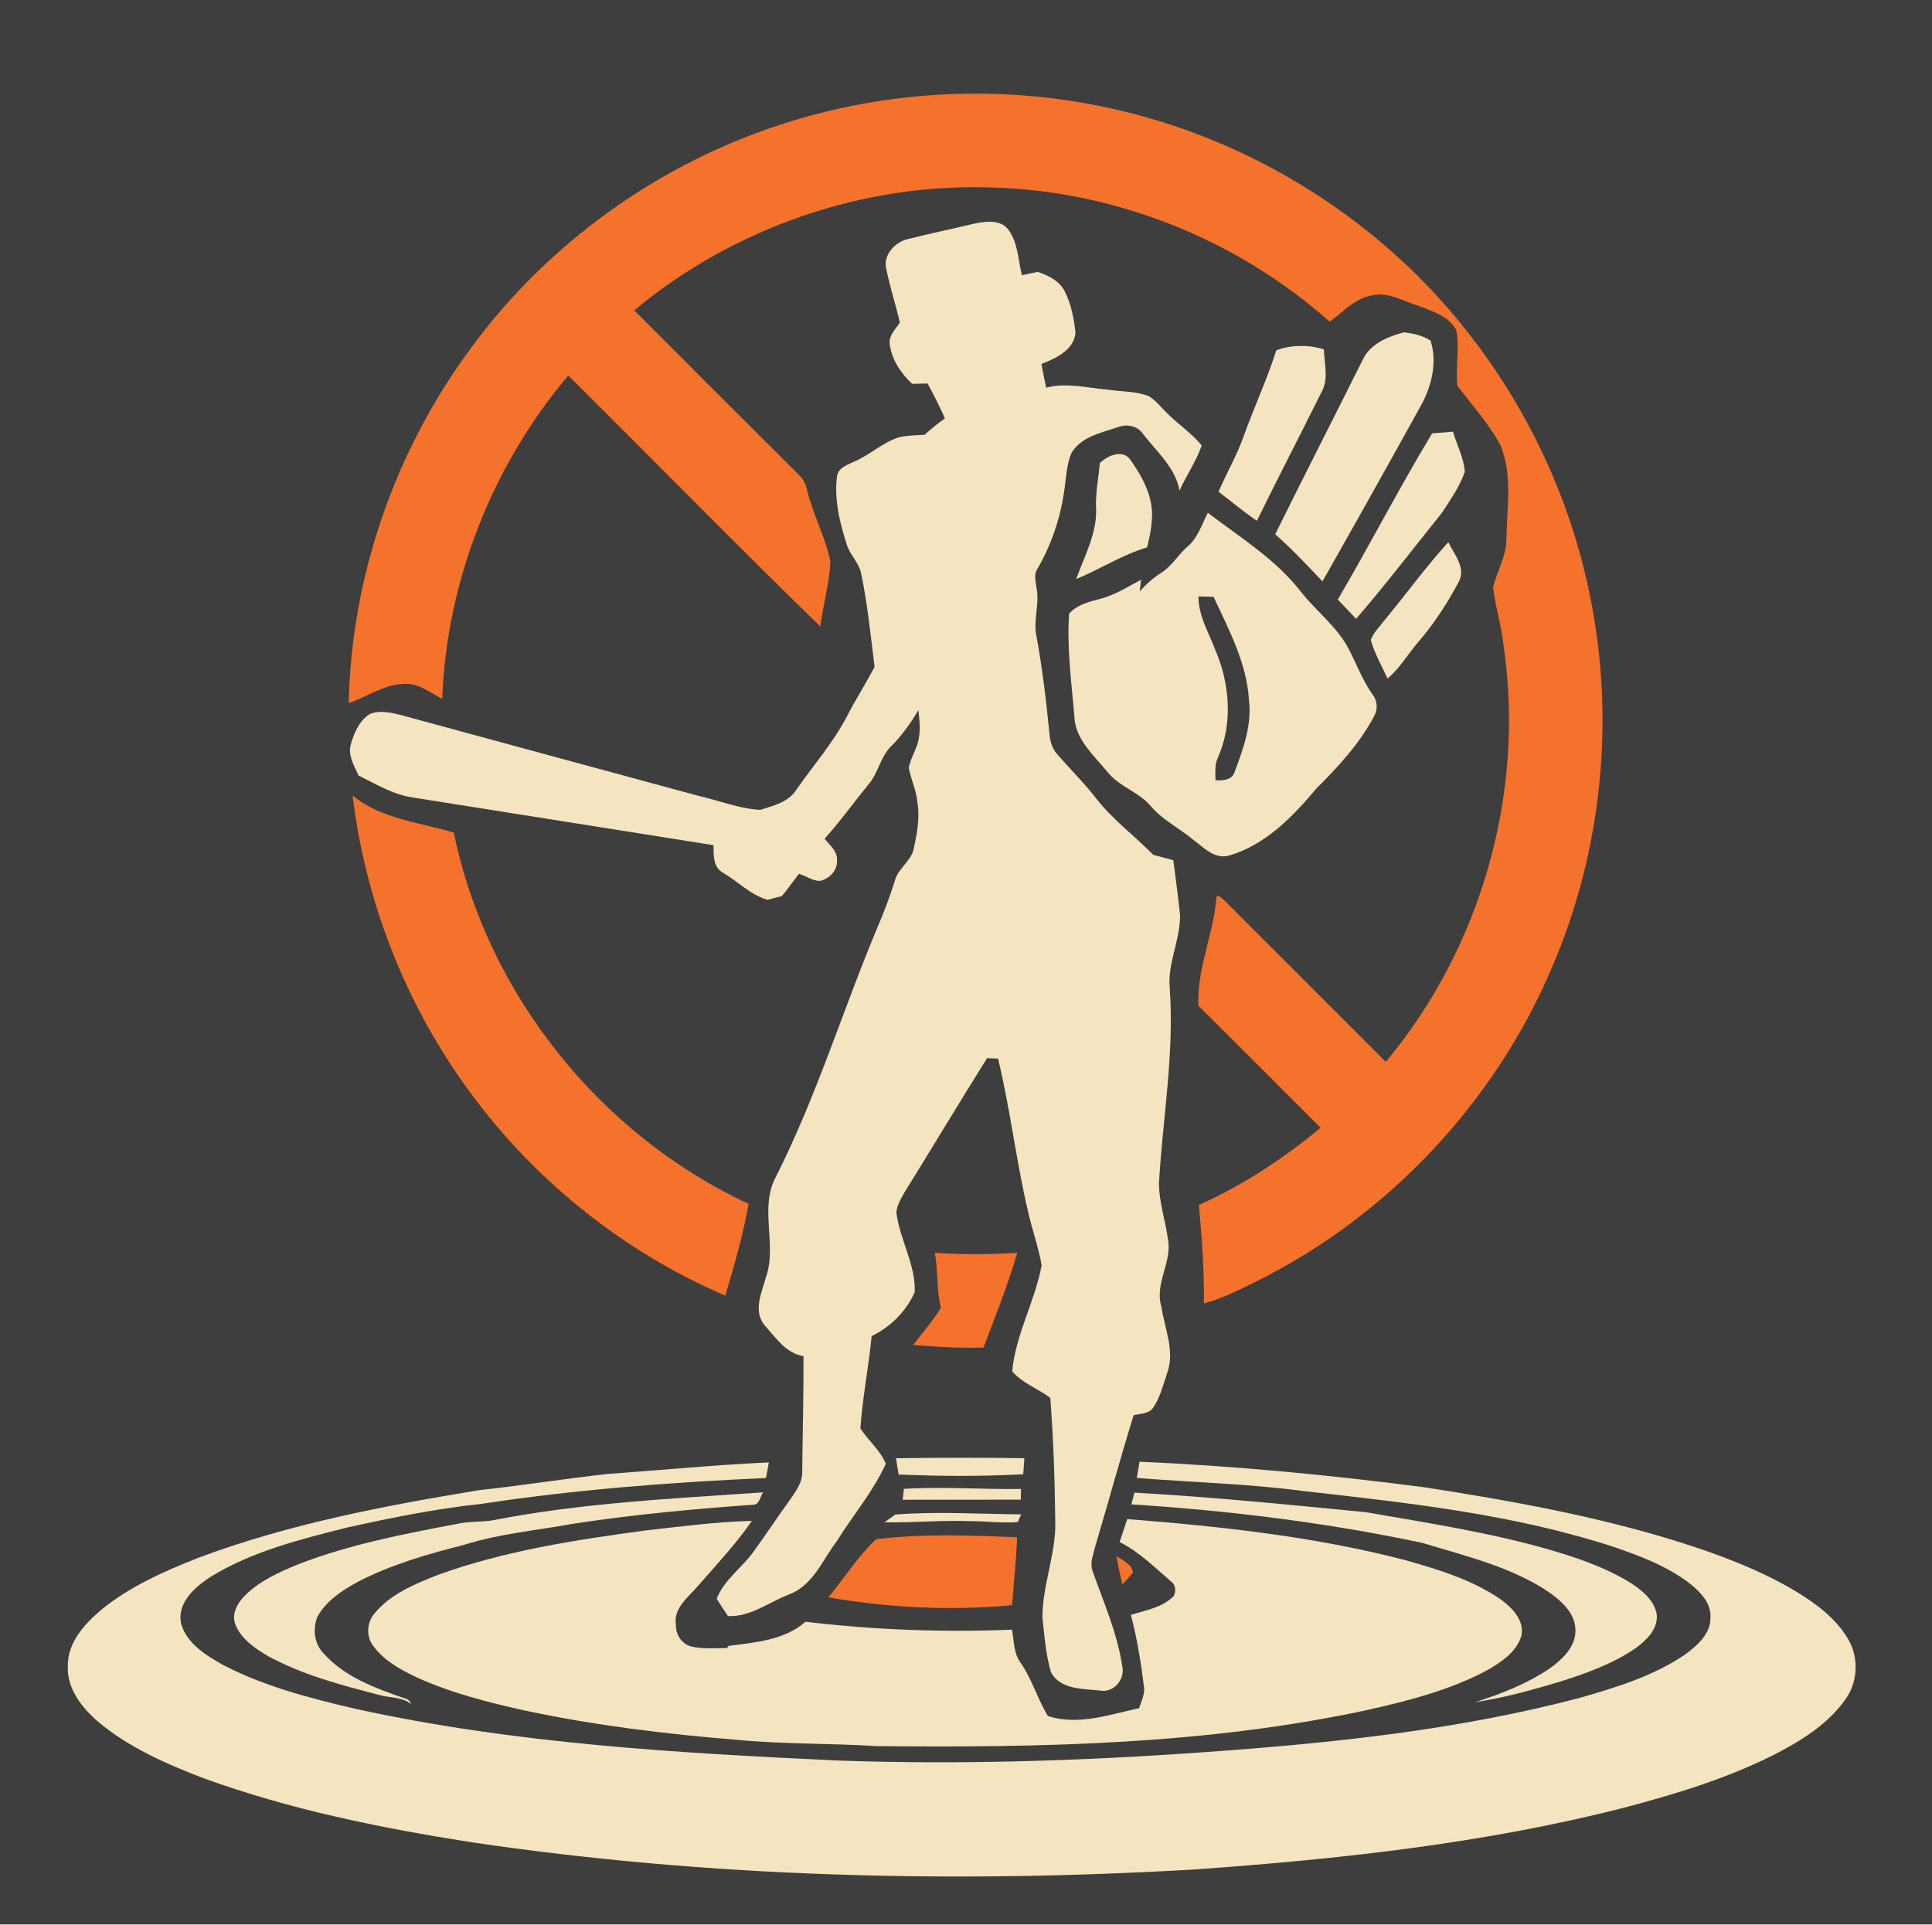
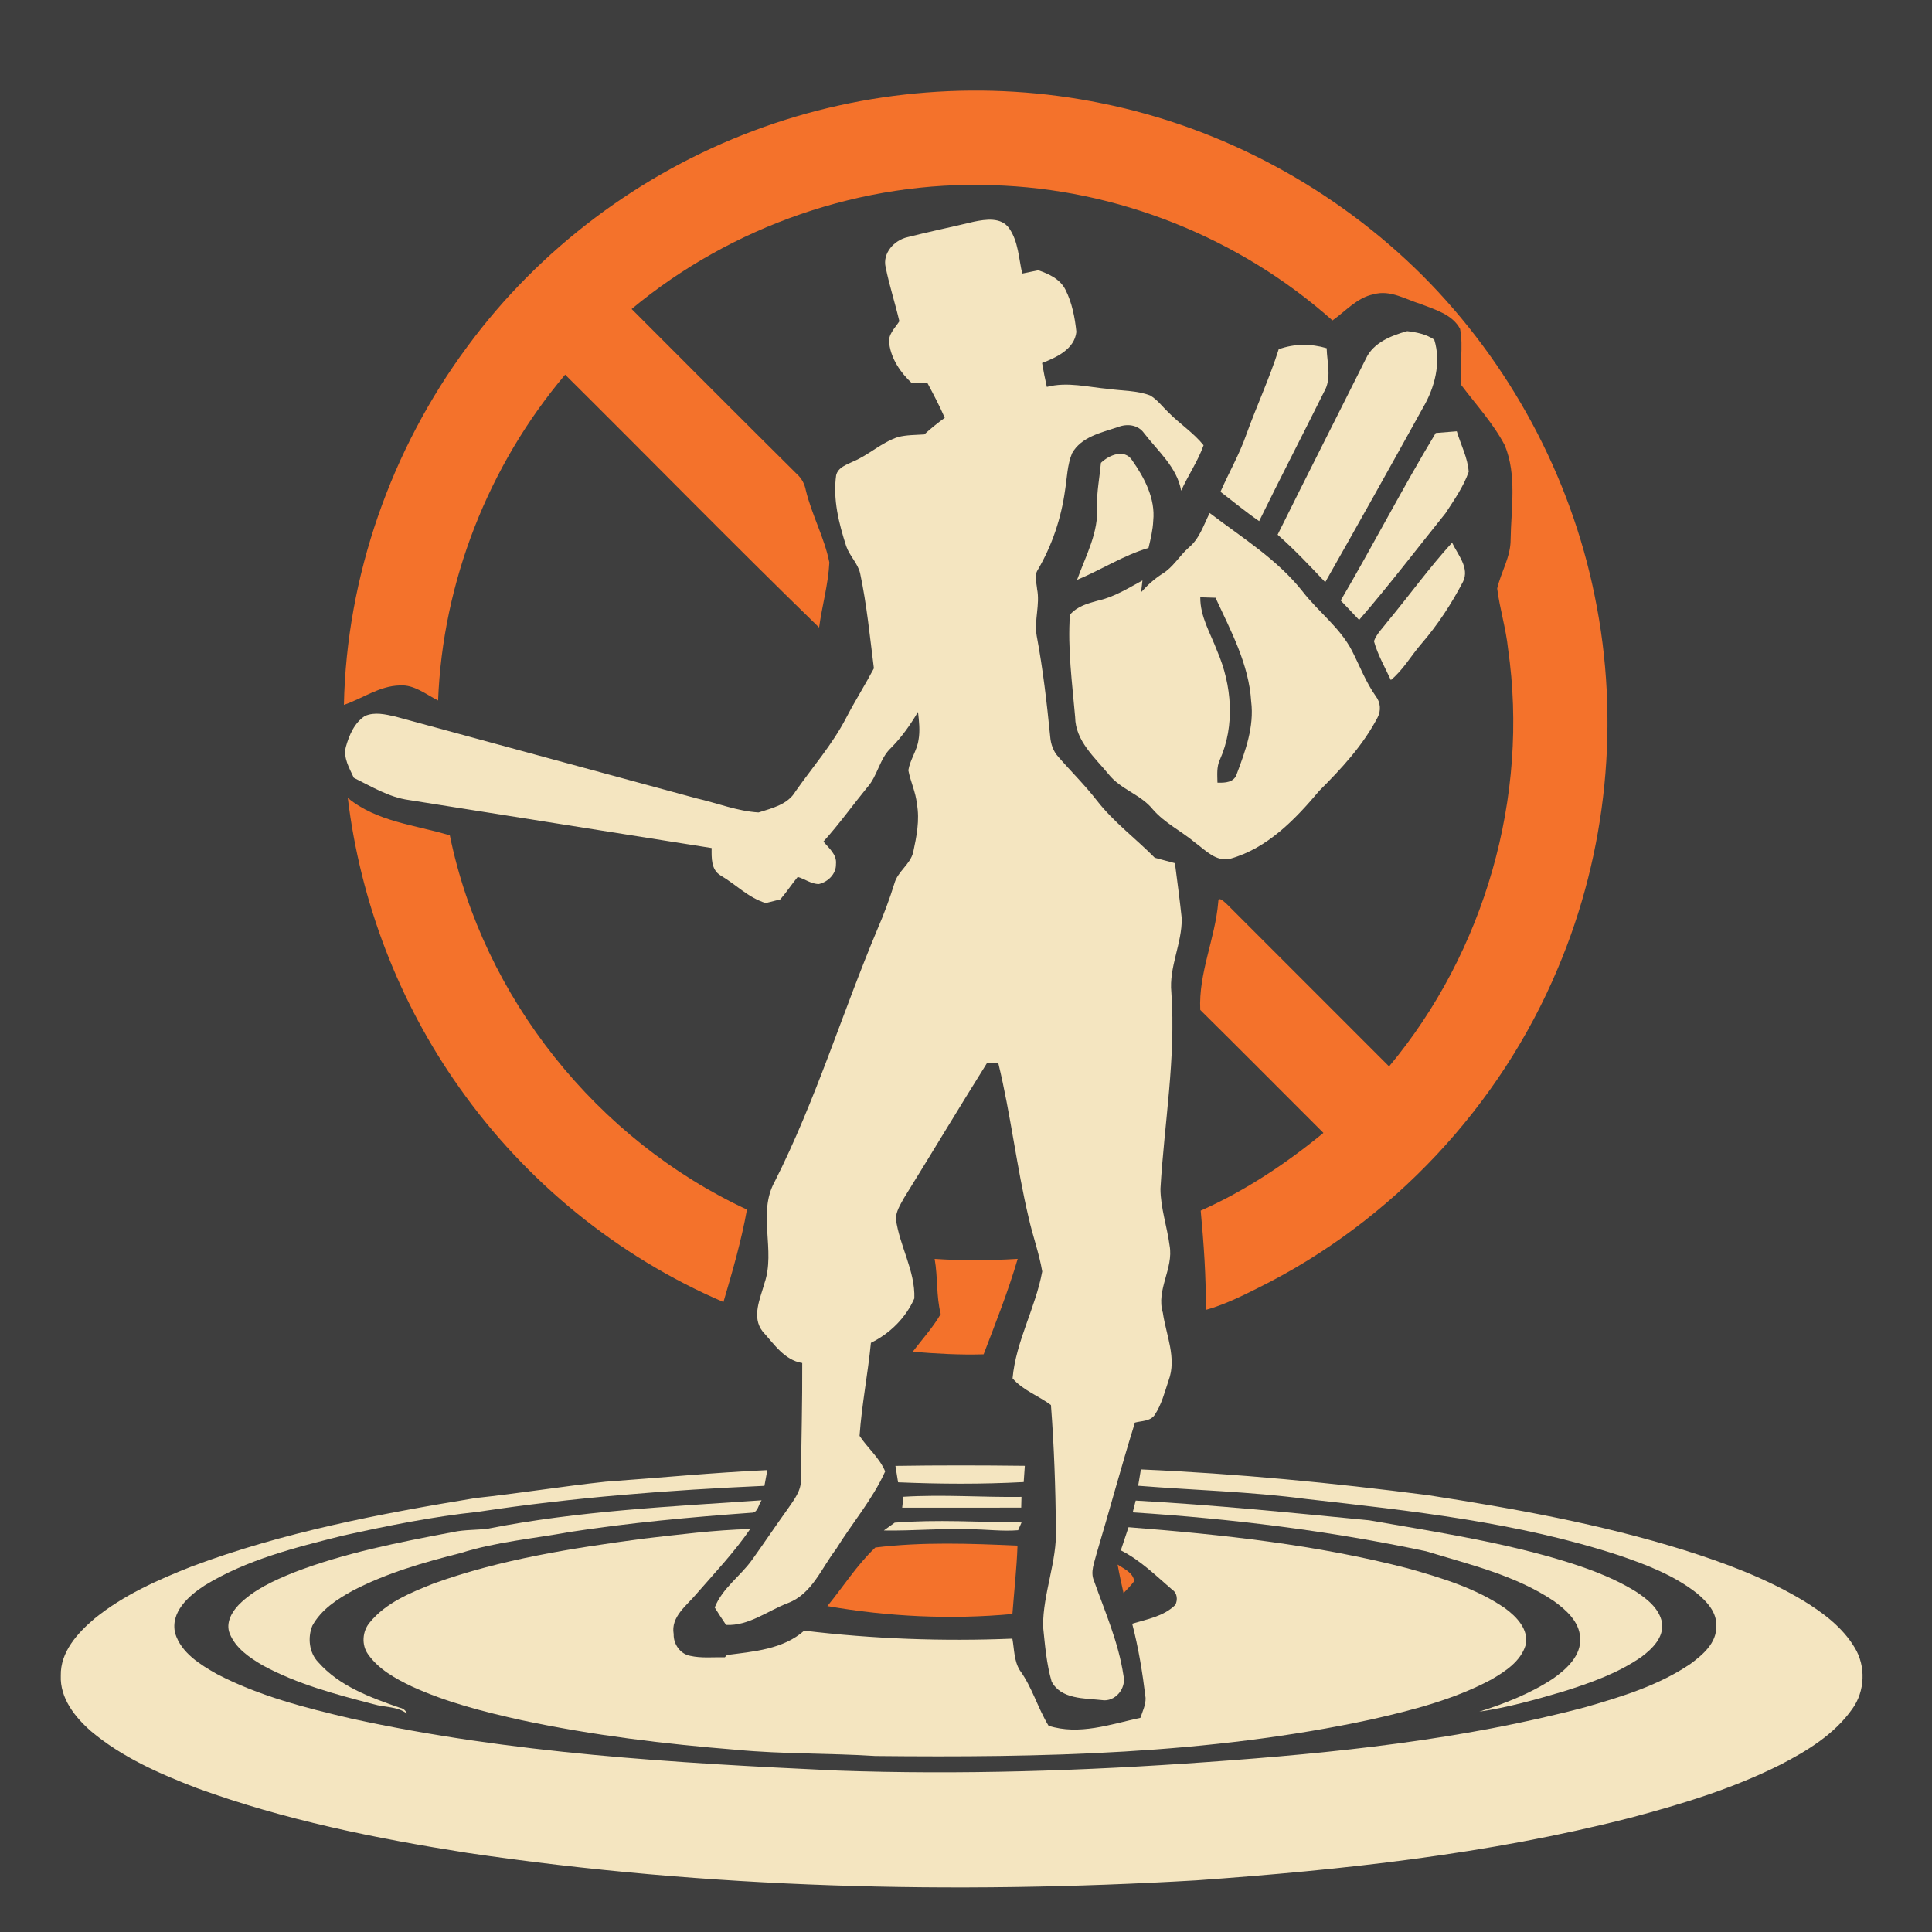
- <svg xmlns="http://www.w3.org/2000/svg" width="516pt" height="514pt" viewBox="0 0 516 514" version="1.1">
-   <path fill="#3e3e3e" opacity="1.00" d=" M 0.00 0.00 L 516.00 0.00 L 516.00 514.00 L 0.00 514.00 L 0.00 0.00 Z" />
-   <path fill="#f4722b" opacity="1.00" d=" M 201.85 35.60 C 231.11 24.61 263.48 22.10 294.09 28.40 C 326.05 34.85 355.89 51.01 378.97 74.01 C 402.00 97.11 418.17 126.98 424.62 158.97 C 431.39 191.87 427.93 226.79 414.80 257.71 C 399.52 294.15 370.87 324.74 335.46 342.29 C 330.96 344.54 326.41 346.79 321.54 348.14 C 321.65 339.34 321.01 330.58 320.20 321.83 C 331.97 316.59 342.79 309.40 352.72 301.23 C 341.84 290.37 331.02 279.45 320.08 268.64 C 319.60 258.81 324.05 249.73 324.85 240.04 C 324.85 238.20 326.69 240.28 327.23 240.71 C 341.51 255.02 355.81 269.32 370.12 283.61 C 395.47 253.26 407.29 212.11 401.65 172.94 C 401.10 167.54 399.45 162.33 398.77 156.96 C 399.78 152.59 402.35 148.60 402.33 144.00 C 402.45 135.70 404.03 127.00 400.80 119.05 C 397.73 113.19 393.19 108.29 389.25 103.04 C 388.70 98.09 389.88 93.06 388.94 88.16 C 386.93 84.36 382.37 83.07 378.62 81.61 C 374.55 80.37 370.45 77.73 366.06 78.98 C 361.64 79.84 358.65 83.45 355.12 85.92 C 330.46 63.98 298.02 50.99 265.01 50.08 C 230.53 48.83 195.88 60.83 169.39 82.89 C 184.00 97.51 198.59 112.16 213.27 126.72 C 214.50 127.83 215.25 129.33 215.56 130.95 C 217.14 137.47 220.48 143.47 221.79 150.05 C 221.50 155.88 219.85 161.53 219.07 167.30 C 196.38 145.23 174.24 122.59 151.77 100.29 C 131.46 124.34 119.32 155.15 118.10 186.64 C 114.87 185.02 111.78 182.39 107.96 182.65 C 102.56 182.76 98.10 186.11 93.14 187.80 C 93.84 153.77 105.62 120.15 125.87 92.83 C 144.93 66.92 171.72 46.83 201.85 35.60 Z" />
-   <path fill="#f4e5c0" opacity="1.00" d=" M 242.51 63.85 C 248.33 62.36 254.21 61.18 260.04 59.76 C 263.19 59.11 267.36 58.46 269.47 61.55 C 271.88 65.03 271.97 69.49 272.90 73.50 C 274.31 73.21 275.73 72.92 277.14 72.62 C 280.00 73.59 282.98 74.98 284.39 77.84 C 286.11 81.28 286.86 85.16 287.25 88.96 C 286.74 93.54 281.96 95.74 278.16 97.20 C 278.52 99.33 278.95 101.44 279.42 103.54 C 284.87 102.10 290.40 103.62 295.87 104.08 C 299.51 104.60 303.32 104.47 306.80 105.80 C 308.72 106.93 310.05 108.77 311.64 110.29 C 314.63 113.32 318.28 115.67 320.96 119.00 C 319.46 123.23 316.86 126.96 315.02 131.04 C 313.93 124.82 308.85 120.57 305.18 115.78 C 303.58 113.53 300.65 113.22 298.22 114.20 C 293.86 115.65 288.54 116.77 286.11 121.12 C 284.83 124.20 284.78 127.62 284.26 130.87 C 283.24 138.30 280.81 145.54 277.02 152.02 C 276.02 153.56 276.71 155.43 276.84 157.11 C 277.66 161.24 276.02 165.38 276.74 169.53 C 278.40 178.34 279.42 187.26 280.31 196.18 C 280.47 198.14 281.10 200.08 282.45 201.55 C 285.85 205.47 289.56 209.11 292.74 213.22 C 297.16 218.90 303.00 223.22 308.03 228.32 C 309.81 228.79 311.59 229.26 313.37 229.75 C 314.00 234.61 314.65 239.47 315.17 244.35 C 315.28 251.03 311.75 257.27 312.42 264.01 C 313.65 281.43 310.54 298.71 309.53 316.06 C 309.57 321.17 311.30 326.08 311.96 331.12 C 313.05 337.18 308.32 342.85 310.17 348.90 C 311.02 354.80 313.90 360.91 311.69 366.84 C 310.64 369.97 309.82 373.28 307.95 376.05 C 306.75 377.68 304.52 377.52 302.77 378.00 C 299.17 389.54 296.05 401.23 292.58 412.81 C 292.03 415.10 290.90 417.56 291.91 419.90 C 294.84 428.15 298.43 436.29 299.73 445.02 C 300.56 448.42 297.51 452.14 293.97 451.54 C 289.40 451.04 283.15 451.35 280.69 446.61 C 279.31 441.87 278.93 436.89 278.42 432.00 C 278.39 423.22 282.15 414.84 281.84 406.03 C 281.71 395.13 281.35 384.21 280.51 373.35 C 277.20 370.87 273.11 369.47 270.34 366.28 C 271.22 356.43 276.44 347.59 278.20 337.95 C 277.39 333.14 275.68 328.53 274.62 323.78 C 271.40 310.21 269.85 296.29 266.56 282.74 C 265.58 282.71 264.60 282.67 263.62 282.63 C 256.15 294.55 248.93 306.61 241.52 318.56 C 240.60 320.25 239.48 321.98 239.41 323.97 C 240.35 331.14 244.57 337.78 244.31 345.09 C 242.07 350.22 237.82 354.42 232.80 356.86 C 232.00 365.10 230.37 373.26 229.79 381.51 C 231.91 384.75 235.05 387.28 236.58 390.94 C 233.24 398.37 227.84 404.61 223.58 411.51 C 219.71 416.54 217.22 423.37 210.86 425.81 C 205.43 427.86 200.49 431.91 194.42 431.63 C 193.38 430.11 192.38 428.56 191.41 427.01 C 193.43 421.86 198.21 418.72 201.33 414.34 C 204.52 409.88 207.57 405.33 210.77 400.87 C 212.39 398.51 214.38 396.06 214.26 393.02 C 214.36 382.75 214.65 372.48 214.60 362.21 C 209.86 361.46 207.12 357.15 204.12 353.87 C 201.10 350.03 203.47 345.16 204.59 341.07 C 207.60 332.37 202.69 322.51 207.28 314.20 C 218.15 292.69 225.16 269.55 234.48 247.37 C 236.21 243.37 237.74 239.28 239.03 235.12 C 239.90 231.94 243.17 230.13 243.99 226.93 C 244.90 222.70 245.78 218.33 244.98 214.01 C 244.69 210.93 243.28 208.13 242.72 205.12 C 243.19 202.32 244.99 199.94 245.41 197.13 C 245.86 194.65 245.56 192.13 245.28 189.66 C 243.26 193.09 240.95 196.35 238.14 199.19 C 235.05 202.08 234.61 206.60 231.80 209.70 C 227.91 214.46 224.34 219.47 220.22 224.02 C 221.65 225.78 223.82 227.45 223.54 229.99 C 223.62 232.60 221.44 234.71 219.03 235.28 C 217.00 235.30 215.31 233.94 213.41 233.39 C 211.81 235.33 210.44 237.45 208.79 239.35 C 207.50 239.66 206.21 239.98 204.93 240.32 C 200.35 238.94 197.01 235.37 192.97 233.01 C 190.42 231.50 190.57 228.31 190.59 225.74 C 163.83 221.52 137.09 217.23 110.34 213.01 C 105.05 212.28 100.47 209.44 95.76 207.13 C 94.61 204.57 92.92 201.88 93.65 198.95 C 94.52 195.85 95.92 192.52 98.73 190.73 C 101.30 189.61 104.18 190.31 106.79 190.90 C 133.38 198.15 159.98 205.35 186.58 212.57 C 192.05 213.81 197.41 215.98 203.03 216.31 C 206.58 215.19 210.77 214.21 212.80 210.76 C 217.32 204.30 222.57 198.32 226.22 191.29 C 228.54 186.82 231.24 182.56 233.59 178.12 C 232.52 169.69 231.71 161.20 229.93 152.87 C 229.28 150.23 227.14 148.30 226.26 145.75 C 224.31 139.71 222.69 133.34 223.59 126.94 C 224.12 124.80 226.40 124.15 228.13 123.29 C 232.33 121.52 235.70 118.19 240.07 116.80 C 242.32 116.25 244.65 116.28 246.95 116.13 C 248.67 114.56 250.48 113.10 252.37 111.73 C 250.99 108.55 249.37 105.48 247.74 102.43 C 246.36 102.46 244.99 102.49 243.62 102.52 C 240.67 99.76 238.19 96.16 237.66 92.07 C 237.23 89.70 239.17 87.96 240.34 86.14 C 239.23 81.36 237.69 76.69 236.72 71.88 C 235.79 68.10 239.00 64.63 242.51 63.85 Z" />
-   <path fill="#f4e5c0" opacity="1.00" d=" M 364.00 96.01 C 365.97 91.78 370.71 89.93 374.92 88.76 C 377.40 89.04 379.97 89.58 382.09 91.00 C 383.98 97.06 382.24 103.72 379.09 109.07 C 370.54 124.52 361.92 139.93 353.20 155.28 C 349.13 150.96 345.04 146.63 340.58 142.70 C 348.31 127.10 356.22 111.59 364.00 96.01 Z" />
-   <path fill="#f4e5c0" opacity="1.00" d=" M 340.87 93.56 C 344.95 92.06 349.43 92.05 353.58 93.28 C 353.67 97.14 354.99 101.33 352.86 104.90 C 347.18 116.32 341.31 127.65 335.69 139.10 C 332.15 136.68 328.85 133.93 325.44 131.33 C 327.65 126.26 330.45 121.45 332.27 116.21 C 335.00 108.61 338.44 101.27 340.87 93.56 Z" />
-   <path fill="#f4e5c0" opacity="1.00" d=" M 357.30 160.14 C 365.90 145.46 373.70 130.31 382.49 115.75 C 384.34 115.62 386.21 115.46 388.07 115.30 C 389.11 118.87 390.97 122.28 391.22 126.04 C 389.84 129.98 387.36 133.50 385.09 136.99 C 377.48 146.44 370.13 156.12 362.18 165.29 C 360.57 163.55 358.93 161.84 357.30 160.14 Z" />
-   <path fill="#f4e5c0" opacity="1.00" d=" M 293.76 123.66 C 295.90 121.61 299.95 119.85 302.01 122.95 C 305.27 127.59 308.22 133.12 307.62 138.98 C 307.52 141.43 306.93 143.82 306.37 146.20 C 299.69 148.18 293.83 152.02 287.44 154.66 C 289.71 148.30 293.26 141.99 292.71 135.02 C 292.66 131.20 293.42 127.44 293.76 123.66 Z" />
-   <path fill="#f4e5c0" opacity="1.00" d=" M 322.58 136.95 C 331.14 143.47 340.51 149.23 347.25 157.80 C 351.42 163.18 357.13 167.34 360.30 173.48 C 362.36 177.52 363.97 181.81 366.61 185.53 C 367.86 187.13 368.02 189.35 367.07 191.14 C 363.20 198.54 357.47 204.72 351.61 210.57 C 345.23 218.17 337.90 225.77 328.07 228.56 C 324.24 229.49 321.45 226.29 318.68 224.28 C 315.05 221.24 310.67 219.12 307.53 215.51 C 304.32 211.52 298.96 210.21 295.78 206.16 C 292.07 201.66 287.01 197.34 286.93 191.04 C 286.15 182.03 284.91 172.98 285.54 163.93 C 287.38 161.72 290.32 160.87 293.00 160.16 C 297.25 159.23 300.98 156.87 304.76 154.83 C 304.67 155.61 304.49 157.17 304.40 157.95 C 306.06 156.09 307.92 154.41 310.03 153.06 C 312.90 151.33 314.55 148.29 317.02 146.11 C 319.88 143.77 320.97 140.13 322.58 136.95 Z" />
-   <path fill="#f4e5c0" opacity="1.00" d=" M 369.72 165.73 C 375.47 158.80 380.75 151.46 386.82 144.80 C 388.30 147.98 391.52 151.49 389.71 155.17 C 386.65 161.03 383.00 166.61 378.67 171.62 C 375.93 174.79 373.85 178.54 370.59 181.22 C 369.02 177.83 367.11 174.54 366.11 170.91 C 366.85 168.91 368.46 167.41 369.72 165.73 Z" />
-   <path fill="#3e3e3e" opacity="1.00" d=" M 320.09 159.29 C 321.43 159.32 322.78 159.36 324.13 159.41 C 328.19 168.20 332.97 177.03 333.57 186.90 C 334.40 193.52 332.08 199.94 329.79 206.03 C 329.10 208.40 326.68 208.48 324.64 208.41 C 324.61 206.38 324.38 204.27 325.26 202.38 C 329.34 193.28 328.46 182.54 324.56 173.53 C 322.81 168.87 320.04 164.43 320.09 159.29 Z" />
-   <path fill="#f4722b" opacity="1.00" d=" M 94.17 212.46 C 101.84 218.79 112.04 219.61 121.21 222.38 C 130.01 265.37 160.22 303.07 199.95 321.55 C 198.46 329.85 196.11 337.97 193.72 346.05 C 165.72 334.05 141.22 314.07 123.70 289.17 C 107.69 266.58 97.48 239.95 94.17 212.46 Z" />
-   <path fill="#f4722b" opacity="1.00" d=" M 249.69 334.62 C 257.02 335.11 264.37 335.07 271.70 334.61 C 269.17 343.21 265.87 351.55 262.67 359.91 C 256.39 360.10 250.12 359.74 243.88 359.22 C 246.39 355.92 249.21 352.84 251.30 349.23 C 250.08 344.45 250.56 339.46 249.69 334.62 Z" />
-   <path fill="#f4e5c0" opacity="1.00" d=" M 239.30 389.48 C 250.73 389.30 262.16 389.32 273.59 389.46 C 273.49 390.89 273.39 392.32 273.29 393.76 C 262.22 394.35 251.08 394.29 240.00 393.82 C 239.76 392.37 239.53 390.92 239.30 389.48 Z" />
-   <path fill="#f4e5c0" opacity="1.00" d=" M 162.51 393.66 C 176.79 392.64 191.05 391.24 205.35 390.59 C 205.09 391.98 204.83 393.36 204.58 394.76 C 179.22 395.89 153.86 397.83 128.75 401.64 C 116.65 402.92 104.70 405.33 92.84 407.96 C 80.24 411.11 67.34 414.33 56.18 421.19 C 51.97 423.94 47.06 428.26 48.43 433.88 C 50.04 439.03 54.99 442.10 59.44 444.62 C 70.59 450.45 82.89 453.59 95.08 456.44 C 137.39 465.70 180.80 468.21 223.95 470.22 C 256.64 471.37 289.34 470.30 321.95 467.96 C 355.64 465.57 389.48 462.08 422.20 453.40 C 431.83 450.62 441.64 447.63 450.01 441.93 C 453.23 439.55 456.93 436.42 456.82 432.03 C 457.07 428.33 454.35 425.44 451.72 423.25 C 445.64 418.46 438.30 415.65 431.04 413.18 C 404.20 404.39 375.98 401.39 348.05 398.23 C 333.31 396.28 318.42 395.92 303.62 394.74 C 303.85 393.29 304.10 391.85 304.35 390.41 C 329.80 391.51 355.18 393.96 380.43 397.23 C 403.28 400.78 426.13 404.87 448.24 411.77 C 459.16 415.21 470.00 419.25 479.85 425.16 C 485.12 428.38 490.28 432.23 493.50 437.62 C 496.51 442.51 496.27 449.20 492.89 453.86 C 488.15 460.61 480.91 465.02 473.69 468.73 C 461.05 475.07 447.43 479.20 433.79 482.80 C 396.27 492.41 357.62 496.56 319.07 499.31 C 254.64 503.06 189.74 501.48 125.83 492.03 C 101.56 488.21 77.32 483.31 54.19 474.87 C 44.27 471.07 34.32 466.69 26.12 459.79 C 21.86 456.07 17.86 451.02 18.11 445.05 C 17.98 438.77 22.54 433.78 27.03 429.96 C 34.67 423.73 43.80 419.68 52.91 416.09 C 77.10 407.03 102.59 402.17 128.00 398.00 C 139.53 396.77 150.98 394.89 162.51 393.66 Z" />
-   <path fill="#f4e5c0" opacity="1.00" d=" M 241.42 397.66 C 251.85 397.01 262.27 397.83 272.70 397.69 C 272.67 398.64 272.65 399.58 272.63 400.54 C 262.11 400.57 251.60 400.54 241.09 400.55 C 241.19 399.59 241.30 398.62 241.42 397.66 Z" />
-   <path fill="#f4e5c0" opacity="1.00" d=" M 131.36 406.10 C 155.24 401.40 179.61 400.26 203.83 398.59 C 202.98 399.69 202.86 401.96 201.12 401.89 C 185.04 403.06 168.95 404.53 153.00 406.99 C 143.34 408.76 133.46 409.60 124.05 412.58 C 114.29 415.05 104.50 417.84 95.53 422.51 C 91.36 424.79 87.10 427.56 84.77 431.84 C 83.48 435.02 83.91 439.03 86.38 441.55 C 91.95 447.86 100.14 450.84 107.87 453.54 C 108.75 453.70 109.55 454.24 109.82 455.12 C 107.29 453.15 103.91 453.52 100.97 452.62 C 90.94 450.02 80.76 447.32 71.60 442.33 C 68.13 440.28 64.43 437.81 62.88 433.91 C 61.76 431.15 63.38 428.23 65.28 426.28 C 69.27 422.24 74.57 419.88 79.75 417.76 C 93.38 412.49 107.80 409.71 122.12 407.00 C 125.16 406.34 128.29 406.52 131.36 406.10 Z" />
-   <path fill="#f4e5c0" opacity="1.00" d=" M 302.97 398.67 C 323.63 399.81 344.23 401.89 364.82 403.89 C 381.15 406.74 397.59 409.25 413.56 413.82 C 421.09 416.01 428.61 418.56 435.34 422.67 C 438.41 424.66 441.71 427.21 442.45 431.01 C 443.00 434.92 439.85 437.97 436.99 440.10 C 430.74 444.44 423.47 447.00 416.26 449.27 C 408.95 451.43 401.59 453.50 394.03 454.61 C 400.89 452.42 407.72 449.76 413.73 445.74 C 417.23 443.24 421.11 439.71 420.75 434.99 C 420.53 430.71 417.00 427.61 413.76 425.28 C 403.59 418.44 391.49 415.64 379.94 412.10 C 354.34 406.67 328.29 403.46 302.18 401.80 C 302.44 400.76 302.70 399.71 302.97 398.67 Z" />
-   <path fill="#f4e5c0" opacity="1.00" d=" M 236.23 406.59 C 236.95 406.07 238.38 405.04 239.10 404.52 C 250.29 403.64 261.51 404.38 272.72 404.47 L 271.82 406.52 C 267.57 406.88 263.31 406.26 259.06 406.28 C 251.44 405.99 243.84 406.73 236.23 406.59 Z" />
-   <path fill="#f4e5c0" opacity="1.00" d=" M 172.47 408.76 C 181.89 407.69 191.32 406.45 200.81 406.21 C 196.57 412.39 191.39 417.85 186.49 423.49 C 183.91 426.56 179.73 429.49 180.53 434.05 C 180.44 436.66 182.24 439.33 184.90 439.81 C 187.91 440.49 191.03 440.13 194.10 440.20 C 194.23 440.05 194.51 439.74 194.64 439.59 C 201.70 438.68 209.56 438.08 215.12 433.14 C 233.42 435.34 251.87 436.01 270.29 435.26 C 270.80 438.07 270.71 441.17 272.27 443.66 C 275.54 448.15 277.00 453.62 279.88 458.34 C 288.00 460.93 296.27 457.96 304.22 456.24 C 304.79 454.52 305.65 452.81 305.59 450.96 C 304.79 444.34 303.73 437.75 302.04 431.30 C 306.00 430.10 310.43 429.35 313.48 426.31 C 314.14 424.99 314.01 423.20 312.71 422.34 C 308.36 418.60 304.21 414.46 299.03 411.86 C 299.69 409.81 300.40 407.78 301.07 405.73 C 325.95 407.68 350.92 410.36 375.13 416.64 C 384.04 419.16 393.15 421.89 400.85 427.20 C 403.88 429.42 407.21 432.82 406.32 436.94 C 405.00 441.30 400.91 443.94 397.19 446.11 C 387.29 451.40 376.31 454.21 365.43 456.67 C 322.30 465.98 277.96 466.81 234.01 466.36 C 221.77 465.58 209.47 465.88 197.25 464.72 C 178.12 463.18 159.02 460.88 140.23 456.87 C 130.30 454.67 120.35 452.15 111.07 447.90 C 106.77 445.83 102.34 443.39 99.54 439.40 C 97.75 436.91 98.02 433.27 99.99 430.97 C 104.27 425.72 110.78 423.09 116.90 420.65 C 134.79 414.18 153.70 411.28 172.47 408.76 Z" />
-   <path fill="#f4722b" opacity="1.00" d=" M 233.97 411.11 C 246.44 409.58 259.11 410.05 271.65 410.60 C 271.44 416.66 270.75 422.69 270.30 428.73 C 253.97 430.24 237.41 429.45 221.26 426.63 C 225.49 421.47 229.13 415.69 233.97 411.11 Z" />
-   <path fill="#f4722b" opacity="1.00" d=" M 298.18 415.63 C 299.87 416.78 302.23 417.70 302.59 420.00 C 301.75 421.14 300.73 422.14 299.75 423.18 C 299.18 420.67 298.62 418.16 298.18 415.63 Z" />
+ <svg xmlns="http://www.w3.org/2000/svg" width="1280" height="1280" viewBox="0 0 1024 1024" version="1.1" id="svg2">
+   <defs id="defs48" />
+   <path d="m 0,0 1024,0 0,1024 L 0,1024 0,0 z" id="path4" style="fill:#3e3e3e" />
+   <path d="m 399.7,69.2 c 58.52,-21.98 123.26,-27 184.48,-14.4 63.92,12.9 123.6,45.22 169.76,91.22 46.06,46.2 78.4,105.94 91.3,169.92 13.54,65.8 6.62,135.64 -19.64,197.48 -30.56,72.88 -87.86,134.06 -158.68,169.16 -9,4.5 -18.1,9 -27.84,11.7 0.22,-17.6 -1.06,-35.12 -2.68,-52.62 23.54,-10.48 45.18,-24.86 65.04,-41.2 -21.76,-21.72 -43.4,-43.56 -65.28,-65.18 -0.96,-19.66 7.94,-37.82 9.54,-57.2 0,-3.68 3.68,0.48 4.76,1.34 28.56,28.62 57.16,57.22 85.78,85.8 50.7,-60.7 74.34,-143 63.06,-221.34 -1.1,-10.8 -4.4,-21.22 -5.76,-31.96 2.02,-8.74 7.16,-16.72 7.12,-25.92 0.24,-16.6 3.4,-34 -3.06,-49.9 -6.14,-11.72 -15.22,-21.52 -23.1,-32.02 -1.1,-9.9 1.26,-19.96 -0.62,-29.76 -4.02,-7.6 -13.14,-10.18 -20.64,-13.1 -8.14,-2.48 -16.34,-7.76 -25.12,-5.26 -8.84,1.72 -14.82,8.94 -21.88,13.88 -49.32,-43.88 -114.2,-69.86 -180.22,-71.68 -68.96,-2.5 -138.26,21.5 -191.24,65.62 29.22,29.24 58.4,58.54 87.76,87.66 2.46,2.22 3.96,5.22 4.58,8.46 3.16,13.04 9.84,25.04 12.46,38.2 -0.58,11.66 -3.88,22.96 -5.44,34.5 -45.38,-44.14 -89.66,-89.42 -134.6,-134.02 -40.62,48.1 -64.9,109.72 -67.34,172.7 -6.46,-3.24 -12.64,-8.5 -20.28,-7.98 -10.8,0.22 -19.72,6.92 -29.64,10.3 1.4,-68.06 24.96,-135.3 65.46,-189.94 38.12,-51.82 91.7,-92 151.96,-114.46 z" id="path6" style="fill:#f4722b" />
+   <path d="m 481.02,125.7 c 11.64,-2.98 23.4,-5.34 35.06,-8.18 6.3,-1.3 14.64,-2.6 18.86,3.58 4.82,6.96 5,15.88 6.86,23.9 2.82,-0.58 5.66,-1.16 8.48,-1.76 5.72,1.94 11.68,4.72 14.5,10.44 3.44,6.88 4.94,14.64 5.72,22.24 -1.02,9.16 -10.58,13.56 -18.18,16.48 0.72,4.26 1.58,8.48 2.52,12.68 10.9,-2.88 21.96,0.16 32.9,1.08 7.28,1.04 14.9,0.78 21.86,3.44 3.84,2.26 6.5,5.94 9.68,8.98 5.98,6.06 13.28,10.76 18.64,17.42 -3,8.46 -8.2,15.92 -11.88,24.08 -2.18,-12.44 -12.34,-20.94 -19.68,-30.52 -3.2,-4.5 -9.06,-5.12 -13.92,-3.16 -8.72,2.9 -19.36,5.14 -24.22,13.84 -2.56,6.16 -2.66,13 -3.7,19.5 -2.04,14.86 -6.9,29.34 -14.48,42.3 -2,3.08 -0.62,6.82 -0.36,10.18 1.64,8.26 -1.64,16.54 -0.2,24.84 3.32,17.62 5.36,35.46 7.14,53.3 0.32,3.92 1.58,7.8 4.28,10.74 6.8,7.84 14.22,15.12 20.58,23.34 8.84,11.36 20.52,20 30.58,30.2 3.56,0.94 7.12,1.88 10.68,2.86 1.26,9.72 2.56,19.44 3.6,29.2 0.22,13.36 -6.84,25.84 -5.5,39.32 2.46,34.84 -3.76,69.4 -5.78,104.1 0.08,10.22 3.54,20.04 4.86,30.12 2.18,12.12 -7.28,23.46 -3.58,35.56 1.7,11.8 7.46,24.02 3.04,35.88 -2.1,6.26 -3.74,12.88 -7.48,18.42 -2.4,3.26 -6.86,2.94 -10.36,3.9 -7.2,23.08 -13.44,46.46 -20.38,69.62 -1.1,4.58 -3.36,9.5 -1.34,14.18 5.86,16.5 13.04,32.78 15.64,50.24 1.66,6.8 -4.44,14.24 -11.52,13.04 -9.14,-1 -21.64,-0.38 -26.56,-9.86 -2.76,-9.48 -3.52,-19.44 -4.54,-29.22 -0.06,-17.56 7.46,-34.32 6.84,-51.94 -0.26,-21.8 -0.98,-43.64 -2.66,-65.36 -6.62,-4.96 -14.8,-7.76 -20.34,-14.14 1.76,-19.7 12.2,-37.38 15.72,-56.66 -1.62,-9.62 -5.04,-18.84 -7.16,-28.34 -6.44,-27.14 -9.54,-54.98 -16.12,-82.08 -1.96,-0.06 -3.92,-0.14 -5.88,-0.22 -14.94,23.84 -29.38,47.96 -44.2,71.86 -1.84,3.38 -4.08,6.84 -4.22,10.82 1.88,14.34 10.32,27.62 9.8,42.24 -4.48,10.26 -12.98,18.66 -23.02,23.54 -1.6,16.48 -4.86,32.8 -6.02,49.3 4.24,6.48 10.52,11.54 13.58,18.86 -6.68,14.86 -17.48,27.34 -26,41.14 -7.74,10.06 -12.72,23.72 -25.44,28.6 -10.86,4.1 -20.74,12.2 -32.88,11.64 -2.08,-3.04 -4.08,-6.14 -6.02,-9.24 4.04,-10.3 13.6,-16.58 19.84,-25.34 6.38,-8.92 12.48,-18.02 18.88,-26.94 3.24,-4.72 7.22,-9.62 6.98,-15.7 0.2,-20.54 0.78,-41.08 0.68,-61.62 -9.48,-1.5 -14.96,-10.12 -20.96,-16.68 -6.04,-7.68 -1.3,-17.42 0.94,-25.6 6.02,-17.4 -3.8,-37.12 5.38,-53.74 21.74,-43.02 35.76,-89.3 54.4,-133.66 3.46,-8 6.52,-16.18 9.1,-24.5 1.74,-6.36 8.28,-9.98 9.92,-16.38 1.82,-8.46 3.58,-17.2 1.98,-25.84 -0.58,-6.16 -3.4,-11.76 -4.52,-17.78 0.94,-5.6 4.54,-10.36 5.38,-15.98 0.9,-4.96 0.3,-10 -0.26,-14.94 -4.04,6.86 -8.66,13.38 -14.28,19.06 -6.18,5.78 -7.06,14.82 -12.68,21.02 -7.78,9.52 -14.92,19.54 -23.16,28.64 2.86,3.52 7.2,6.86 6.64,11.94 0.16,5.22 -4.2,9.44 -9.02,10.58 -4.06,0.04 -7.44,-2.68 -11.24,-3.78 -3.2,3.88 -5.94,8.12 -9.24,11.92 -2.58,0.62 -5.16,1.26 -7.72,1.94 -9.16,-2.76 -15.84,-9.9 -23.92,-14.62 -5.1,-3.02 -4.8,-9.4 -4.76,-14.54 -53.52,-8.44 -107,-17.02 -160.5,-25.46 -10.58,-1.46 -19.74,-7.14 -29.16,-11.76 -2.3,-5.12 -5.68,-10.5 -4.22,-16.36 1.74,-6.2 4.54,-12.86 10.16,-16.44 5.14,-2.24 10.9,-0.84 16.12,0.34 53.18,14.5 106.38,28.9 159.58,43.34 10.94,2.48 21.66,6.82 32.9,7.48 7.1,-2.24 15.48,-4.2 19.54,-11.1 9.04,-12.92 19.54,-24.88 26.84,-38.94 4.64,-8.94 10.04,-17.46 14.74,-26.34 -2.14,-16.86 -3.76,-33.84 -7.32,-50.5 -1.3,-5.28 -5.58,-9.14 -7.34,-14.24 -3.9,-12.08 -7.14,-24.82 -5.34,-37.62 1.06,-4.28 5.62,-5.58 9.08,-7.3 8.4,-3.54 15.14,-10.2 23.88,-12.98 4.5,-1.1 9.16,-1.04 13.76,-1.34 3.44,-3.14 7.06,-6.06 10.84,-8.8 -2.76,-6.36 -6,-12.5 -9.26,-18.6 -2.76,0.06 -5.5,0.12 -8.24,0.18 -5.9,-5.52 -10.86,-12.72 -11.92,-20.9 -0.86,-4.74 3.02,-8.22 5.36,-11.86 -2.22,-9.56 -5.3,-18.9 -7.24,-28.52 -1.86,-7.56 4.56,-14.5 11.58,-16.06 z" id="path8" style="fill:#f4e5c0" />
+   <path d="m 724,190.02 c 3.94,-8.46 13.42,-12.16 21.84,-14.5 4.96,0.56 10.1,1.64 14.34,4.48 3.78,12.12 0.3,25.44 -6,36.14 -17.1,30.9 -34.34,61.72 -51.78,92.42 -8.14,-8.64 -16.32,-17.3 -25.24,-25.16 15.46,-31.2 31.28,-62.22 46.84,-93.38 z" id="path10" style="fill:#f4e5c0" />
+   <path d="m 677.74,185.12 c 8.16,-3 17.12,-3.02 25.42,-0.56 0.18,7.72 2.82,16.1 -1.44,23.24 -11.36,22.84 -23.1,45.5 -34.34,68.4 -7.08,-4.84 -13.68,-10.34 -20.5,-15.54 4.42,-10.14 10.02,-19.76 13.66,-30.24 5.46,-15.2 12.34,-29.88 17.2,-45.3 z" id="path12" style="fill:#f4e5c0" />
+   <path d="m 710.6,318.28 c 17.2,-29.36 32.8,-59.66 50.38,-88.78 3.7,-0.26 7.44,-0.58 11.16,-0.9 2.08,7.14 5.8,13.96 6.3,21.48 -2.76,7.88 -7.72,14.92 -12.26,21.9 -15.22,18.9 -29.92,38.26 -45.82,56.6 -3.22,-3.48 -6.5,-6.9 -9.76,-10.3 z" id="path14" style="fill:#f4e5c0" />
+   <path d="m 583.52,245.32 c 4.28,-4.1 12.38,-7.62 16.5,-1.42 6.52,9.28 12.42,20.34 11.22,32.06 -0.2,4.9 -1.38,9.68 -2.5,14.44 -13.36,3.96 -25.08,11.64 -37.86,16.92 4.54,-12.72 11.64,-25.34 10.54,-39.28 -0.1,-7.64 1.42,-15.16 2.1,-22.72 z" id="path16" style="fill:#f4e5c0" />
+   <path style="fill:#f4e5c0" d="M 801.438 339.875 C 797.413 347.825 794.712 356.931 787.562 362.781 C 781.388 368.231 777.237 375.831 770.062 380.156 C 764.788 383.531 760.15 387.725 756 392.375 L 756.906 384.562 C 747.456 389.663 738.125 395.581 727.5 397.906 C 720.8 399.681 713.444 401.788 708.844 407.312 C 707.269 429.938 710.362 452.569 712.312 475.094 C 712.513 490.844 725.163 501.656 734.438 512.906 C 742.388 523.031 755.788 526.306 763.812 536.281 C 771.663 545.306 782.612 550.587 791.688 558.188 C 798.612 563.212 805.612 571.231 815.188 568.906 C 839.763 561.931 858.081 542.938 874.031 523.938 C 888.681 509.312 903.013 493.844 912.688 475.344 C 915.062 470.869 914.656 465.312 911.531 461.312 C 904.931 452.012 900.9 441.288 895.75 431.188 C 887.825 415.837 873.55 405.45 863.125 392 C 846.275 370.575 822.837 356.175 801.438 339.875 z M 795.219 395.719 C 798.569 395.794 801.938 395.906 805.312 396.031 C 815.462 418.006 827.438 440.075 828.938 464.75 C 831.013 481.3 825.194 497.337 819.469 512.562 C 817.744 518.487 811.694 518.706 806.594 518.531 C 806.519 513.456 805.956 508.163 808.156 503.438 C 818.356 480.688 816.156 453.837 806.406 431.312 C 802.031 419.663 795.094 408.569 795.219 395.719 z " transform="scale(0.8,0.8)" id="path18" />
+   <path d="m 735.44,329.46 c 11.5,-13.86 22.06,-28.54 34.2,-41.86 2.96,6.36 9.4,13.38 5.78,20.74 -6.12,11.72 -13.42,22.88 -22.08,32.9 -5.48,6.34 -9.64,13.84 -16.16,19.2 -3.14,-6.78 -6.96,-13.36 -8.96,-20.62 1.48,-4 4.7,-7 7.22,-10.36 z" id="path20" style="fill:#f4e5c0" />
+   <path d="m 184.34,422.92 c 15.34,12.66 35.74,14.3 54.08,19.84 17.6,85.98 78.02,161.38 157.48,198.34 -2.98,16.6 -7.68,32.84 -12.46,49 -56,-24 -105,-63.96 -140.04,-113.76 -32.02,-45.18 -52.44,-98.44 -59.06,-153.42 z" id="path24" style="fill:#f4722b" />
+   <path d="m 495.38,667.24 c 14.66,0.98 29.36,0.9 44.02,-0.02 -5.06,17.2 -11.66,33.88 -18.06,50.6 -12.56,0.38 -25.1,-0.34 -37.58,-1.38 5.02,-6.6 10.66,-12.76 14.84,-19.98 -2.44,-9.56 -1.48,-19.54 -3.22,-29.22 z" id="path26" style="fill:#f4722b" />
+   <path d="m 474.6,776.96 c 22.86,-0.36 45.72,-0.32 68.58,-0.04 -0.2,2.86 -0.4,5.72 -0.6,8.6 -22.14,1.18 -44.42,1.06 -66.58,0.12 -0.48,-2.9 -0.94,-5.8 -1.4,-8.68 z" id="path28" style="fill:#f4e5c0" />
+   <path d="m 321.02,785.32 c 28.56,-2.04 57.08,-4.84 85.68,-6.14 -0.52,2.78 -1.04,5.54 -1.54,8.34 -50.72,2.26 -101.44,6.14 -151.66,13.76 -24.2,2.56 -48.1,7.38 -71.82,12.64 -25.2,6.3 -51,12.74 -73.32,26.46 -8.42,5.5 -18.24,14.14 -15.5,25.38 3.22,10.3 13.12,16.44 22.02,21.48 22.3,11.66 46.9,17.94 71.28,23.64 84.62,18.52 171.44,23.54 257.74,27.56 65.38,2.3 130.78,0.16 196,-4.52 67.38,-4.78 135.06,-11.76 200.5,-29.12 19.26,-5.56 38.88,-11.54 55.62,-22.94 6.44,-4.76 13.84,-11.02 13.62,-19.8 0.5,-7.4 -4.94,-13.18 -10.2,-17.56 -12.16,-9.58 -26.84,-15.2 -41.36,-20.14 -53.68,-17.58 -110.12,-23.58 -165.98,-29.9 -29.48,-3.9 -59.26,-4.62 -88.86,-6.98 0.46,-2.9 0.96,-5.78 1.46,-8.66 50.9,2.2 101.66,7.1 152.16,13.64 45.7,7.1 91.4,15.28 135.62,29.08 21.84,6.88 43.52,14.96 63.22,26.78 10.54,6.44 20.86,14.14 27.3,24.92 6.02,9.78 5.54,23.16 -1.22,32.48 -9.48,13.5 -23.96,22.32 -38.4,29.74 -25.28,12.68 -52.52,20.94 -79.8,28.14 -75.04,19.22 -152.34,27.52 -229.44,33.02 -128.86,7.5 -258.66,4.34 -386.48,-14.56 C 199.12,974.42 150.64,964.62 104.38,947.74 84.54,940.14 64.64,931.38 48.24,917.58 39.72,910.14 31.72,900.04 32.22,888.1 31.96,875.54 41.08,865.56 50.06,857.92 65.34,845.46 83.6,837.36 101.82,830.18 150.2,812.06 201.18,802.34 252,794 c 23.06,-2.46 45.96,-6.22 69.02,-8.68 z" id="path30" style="fill:#f4e5c0" />
+   <path d="m 478.84,793.32 c 20.86,-1.3 41.7,0.34 62.56,0.06 -0.06,1.9 -0.1,3.78 -0.14,5.7 -21.04,0.06 -42.06,0 -63.08,0.02 0.2,-1.92 0.42,-3.86 0.66,-5.78 z" id="path32" style="fill:#f4e5c0" />
+   <path d="m 258.72,810.2 c 47.76,-9.4 96.5,-11.68 144.94,-15.02 -1.7,2.2 -1.94,6.74 -5.42,6.6 -32.16,2.34 -64.34,5.28 -96.24,10.2 -19.32,3.54 -39.08,5.22 -57.9,11.18 -19.52,4.94 -39.1,10.52 -57.04,19.86 -8.34,4.56 -16.86,10.1 -21.52,18.66 -2.58,6.36 -1.72,14.38 3.22,19.42 11.14,12.62 27.52,18.58 42.98,23.98 1.76,0.32 3.36,1.4 3.9,3.16 -5.06,-3.94 -11.82,-3.2 -17.7,-5 -20.06,-5.2 -40.42,-10.6 -58.74,-20.58 -6.94,-4.1 -14.34,-9.04 -17.44,-16.84 -2.24,-5.52 1,-11.36 4.8,-15.26 7.98,-8.08 18.58,-12.8 28.94,-17.04 27.26,-10.54 56.1,-16.1 84.74,-21.52 6.08,-1.32 12.34,-0.96 18.48,-1.8 z" id="path34" style="fill:#f4e5c0" />
+   <path d="m 601.94,795.34 c 41.32,2.28 82.52,6.44 123.7,10.44 32.66,5.7 65.54,10.72 97.48,19.86 15.06,4.38 30.1,9.48 43.56,17.7 6.14,3.98 12.74,9.08 14.22,16.68 1.1,7.82 -5.2,13.92 -10.92,18.18 -12.5,8.68 -27.04,13.8 -41.46,18.34 -14.62,4.32 -29.34,8.46 -44.46,10.68 13.72,-4.38 27.38,-9.7 39.4,-17.74 7,-5 14.76,-12.06 14.04,-21.5 -0.44,-8.56 -7.5,-14.76 -13.98,-19.42 -20.34,-13.68 -44.54,-19.28 -67.64,-26.36 -51.2,-10.86 -103.3,-17.28 -155.52,-20.6 0.52,-2.08 1.04,-4.18 1.58,-6.26 z" id="path36" style="fill:#f4e5c0" />
+   <path d="m 468.46,811.18 c 1.44,-1.04 4.3,-3.1 5.74,-4.14 22.38,-1.76 44.82,-0.28 67.24,-0.1 l -1.8,4.1 c -8.5,0.72 -17.02,-0.52 -25.52,-0.48 -15.24,-0.58 -30.44,0.9 -45.66,0.62 z" id="path38" style="fill:#f4e5c0" />
+   <path d="m 340.94,815.52 c 18.84,-2.14 37.7,-4.62 56.68,-5.1 -8.48,12.36 -18.84,23.28 -28.64,34.56 -5.16,6.14 -13.52,12 -11.92,21.12 -0.18,5.22 3.42,10.56 8.74,11.52 6.02,1.36 12.26,0.64 18.4,0.78 0.26,-0.3 0.82,-0.92 1.08,-1.22 14.12,-1.82 29.84,-3.02 40.96,-12.9 36.6,4.4 73.5,5.74 110.34,4.24 1.02,5.62 0.84,11.82 3.96,16.8 6.54,8.98 9.46,19.92 15.22,29.36 16.24,5.18 32.78,-0.76 48.68,-4.2 1.14,-3.44 2.86,-6.86 2.74,-10.56 -1.6,-13.24 -3.72,-26.42 -7.1,-39.32 7.92,-2.4 16.78,-3.9 22.88,-9.98 1.32,-2.64 1.06,-6.22 -1.54,-7.94 -8.7,-7.48 -17,-15.76 -27.36,-20.96 1.32,-4.1 2.74,-8.16 4.08,-12.26 49.76,3.9 99.7,9.26 148.12,21.82 17.82,5.04 36.04,10.5 51.44,21.12 6.06,4.44 12.72,11.24 10.94,19.48 -2.64,8.72 -10.82,14 -18.26,18.34 -19.8,10.58 -41.76,16.2 -63.52,21.12 -86.26,18.62 -174.94,20.28 -262.84,19.38 -24.48,-1.56 -49.08,-0.96 -73.52,-3.28 -38.26,-3.08 -76.46,-7.68 -114.04,-15.7 -19.86,-4.4 -39.76,-9.44 -58.32,-17.94 -8.6,-4.14 -17.46,-9.02 -23.06,-17 -3.58,-4.98 -3.04,-12.26 0.9,-16.86 8.56,-10.5 21.58,-15.76 33.82,-20.64 35.78,-12.94 73.6,-18.74 111.14,-23.78 z" id="path40" style="fill:#f4e5c0" />
+   <path d="m 463.94,820.22 c 24.94,-3.06 50.28,-2.12 75.36,-1.02 -0.42,12.12 -1.8,24.18 -2.7,36.26 -32.66,3.02 -65.78,1.44 -98.08,-4.2 8.46,-10.32 15.74,-21.88 25.42,-31.04 z" id="path42" style="fill:#f4722b" />
+   <path d="m 592.36,829.26 c 3.38,2.3 8.1,4.14 8.82,8.74 -1.68,2.28 -3.72,4.28 -5.68,6.36 -1.14,-5.02 -2.26,-10.04 -3.14,-15.1 z" id="path44" style="fill:#f4722b" />
</svg>
